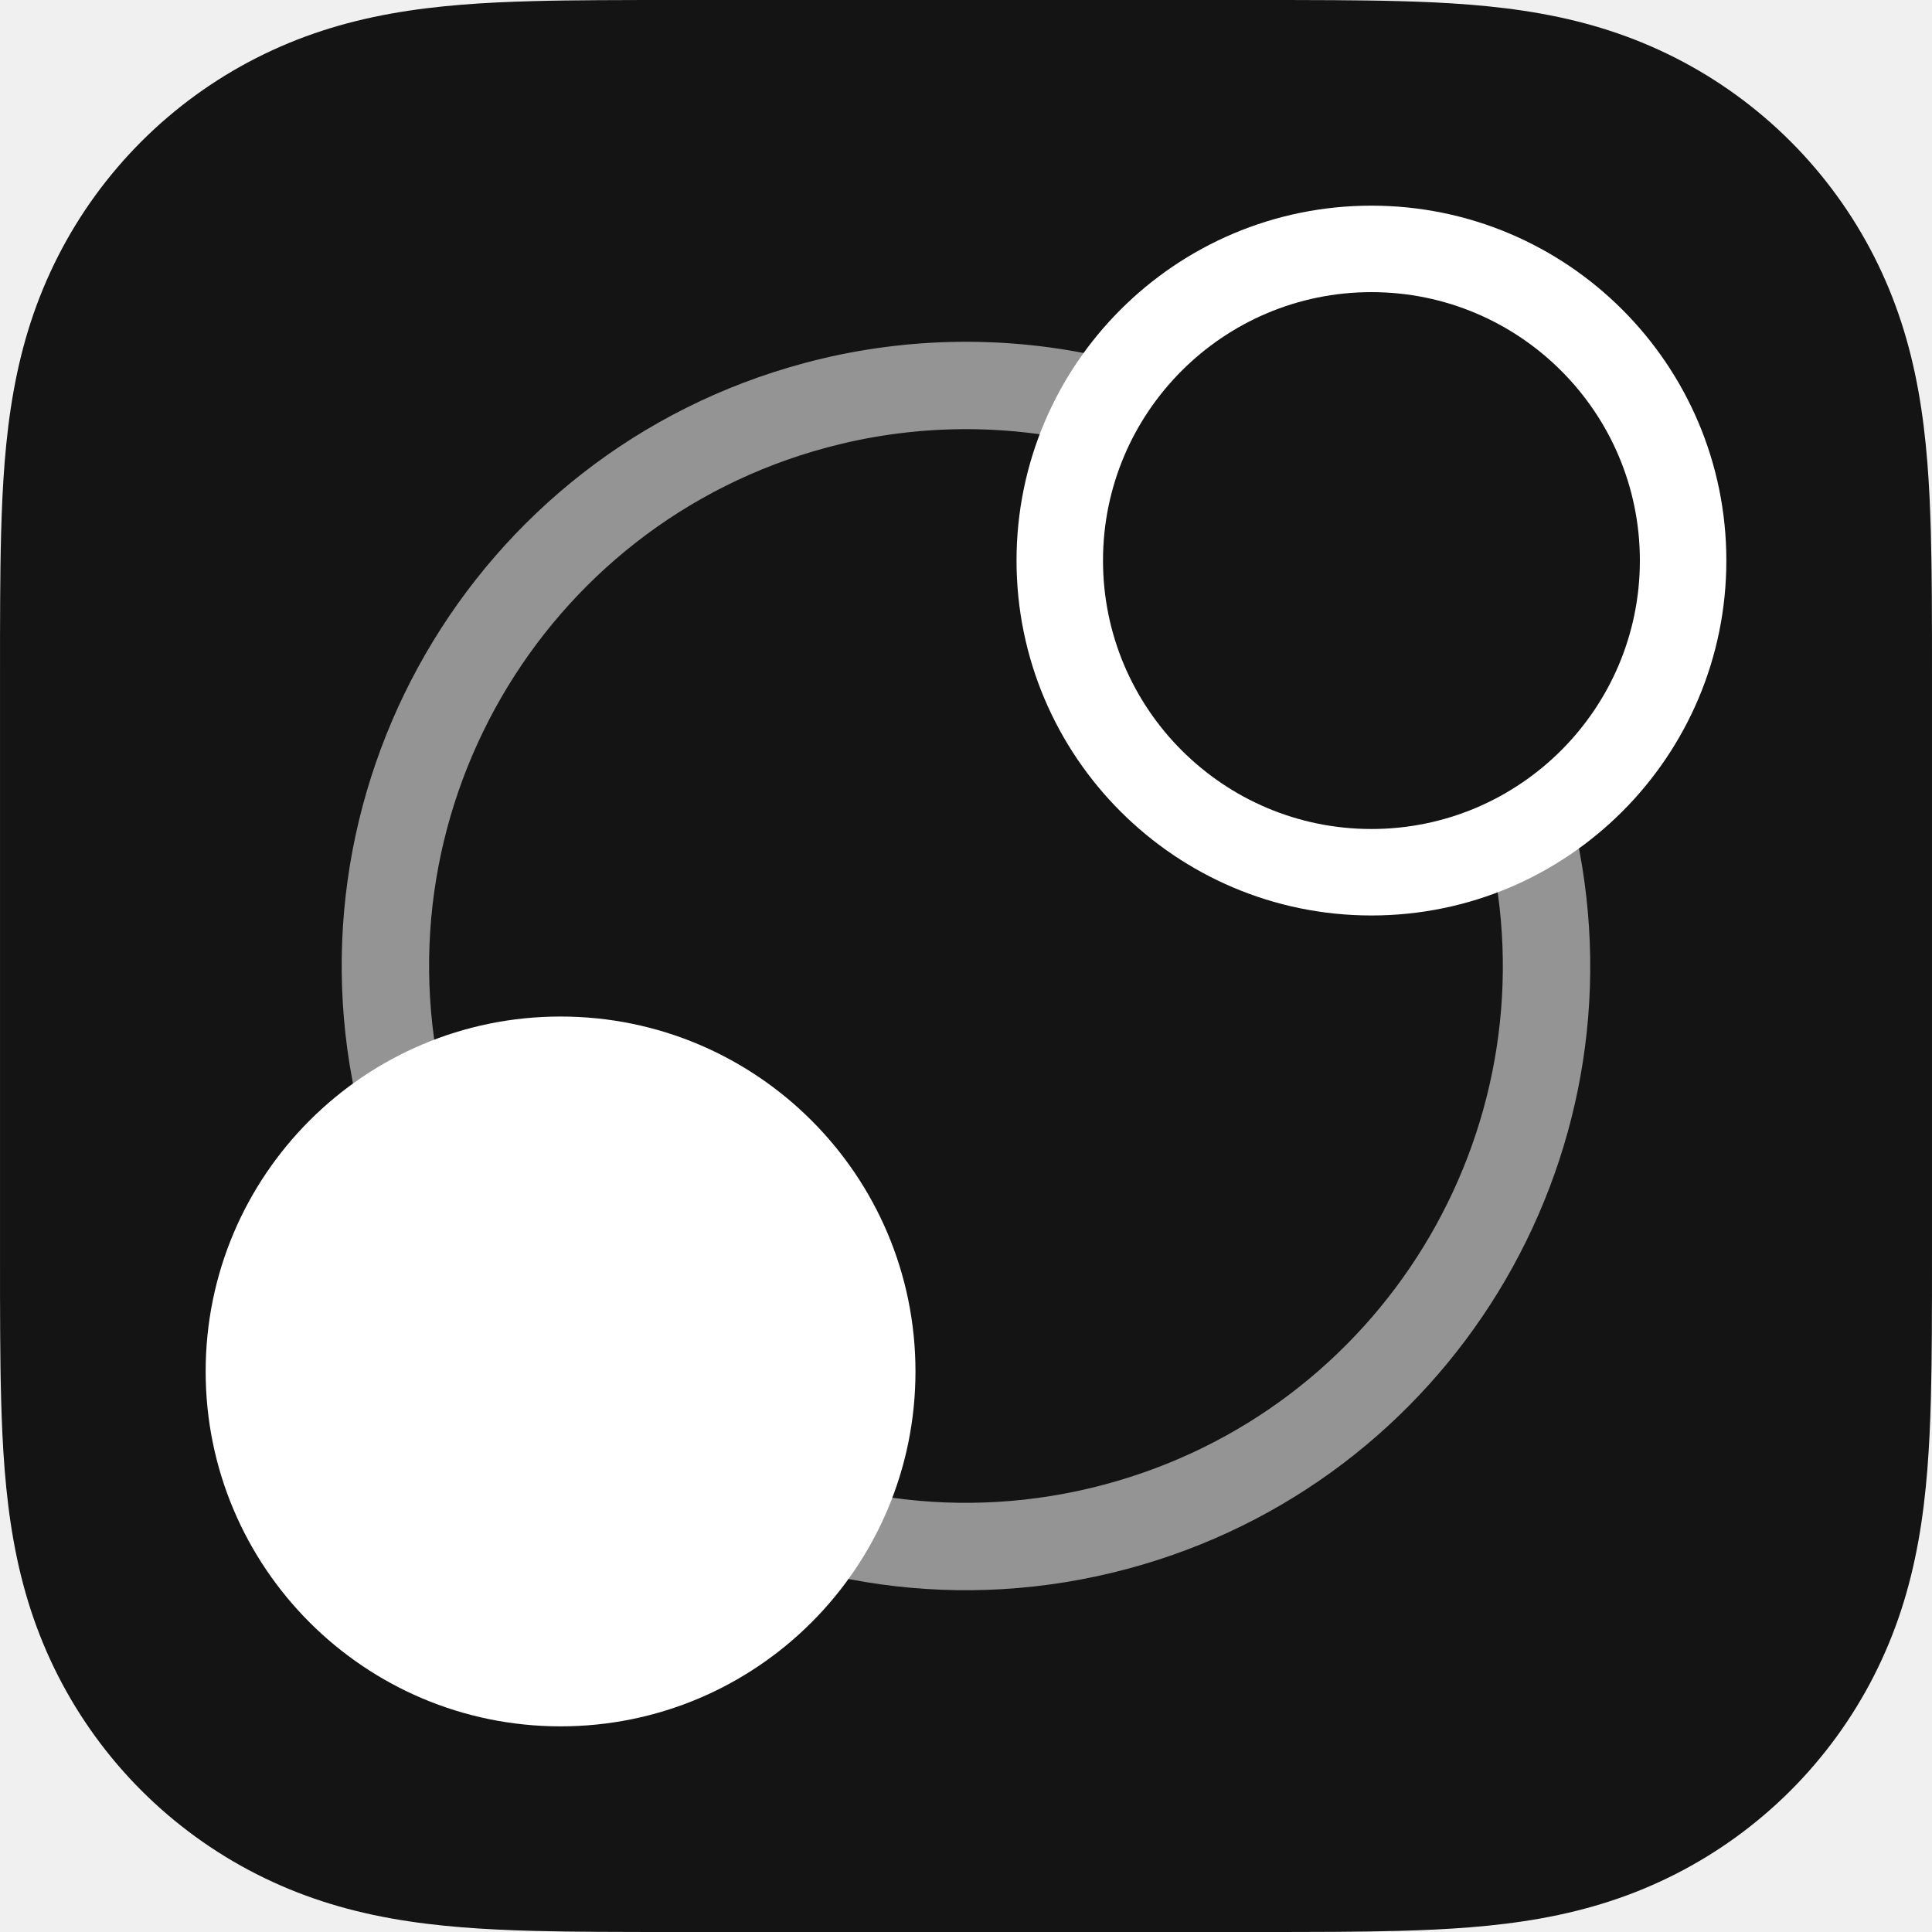
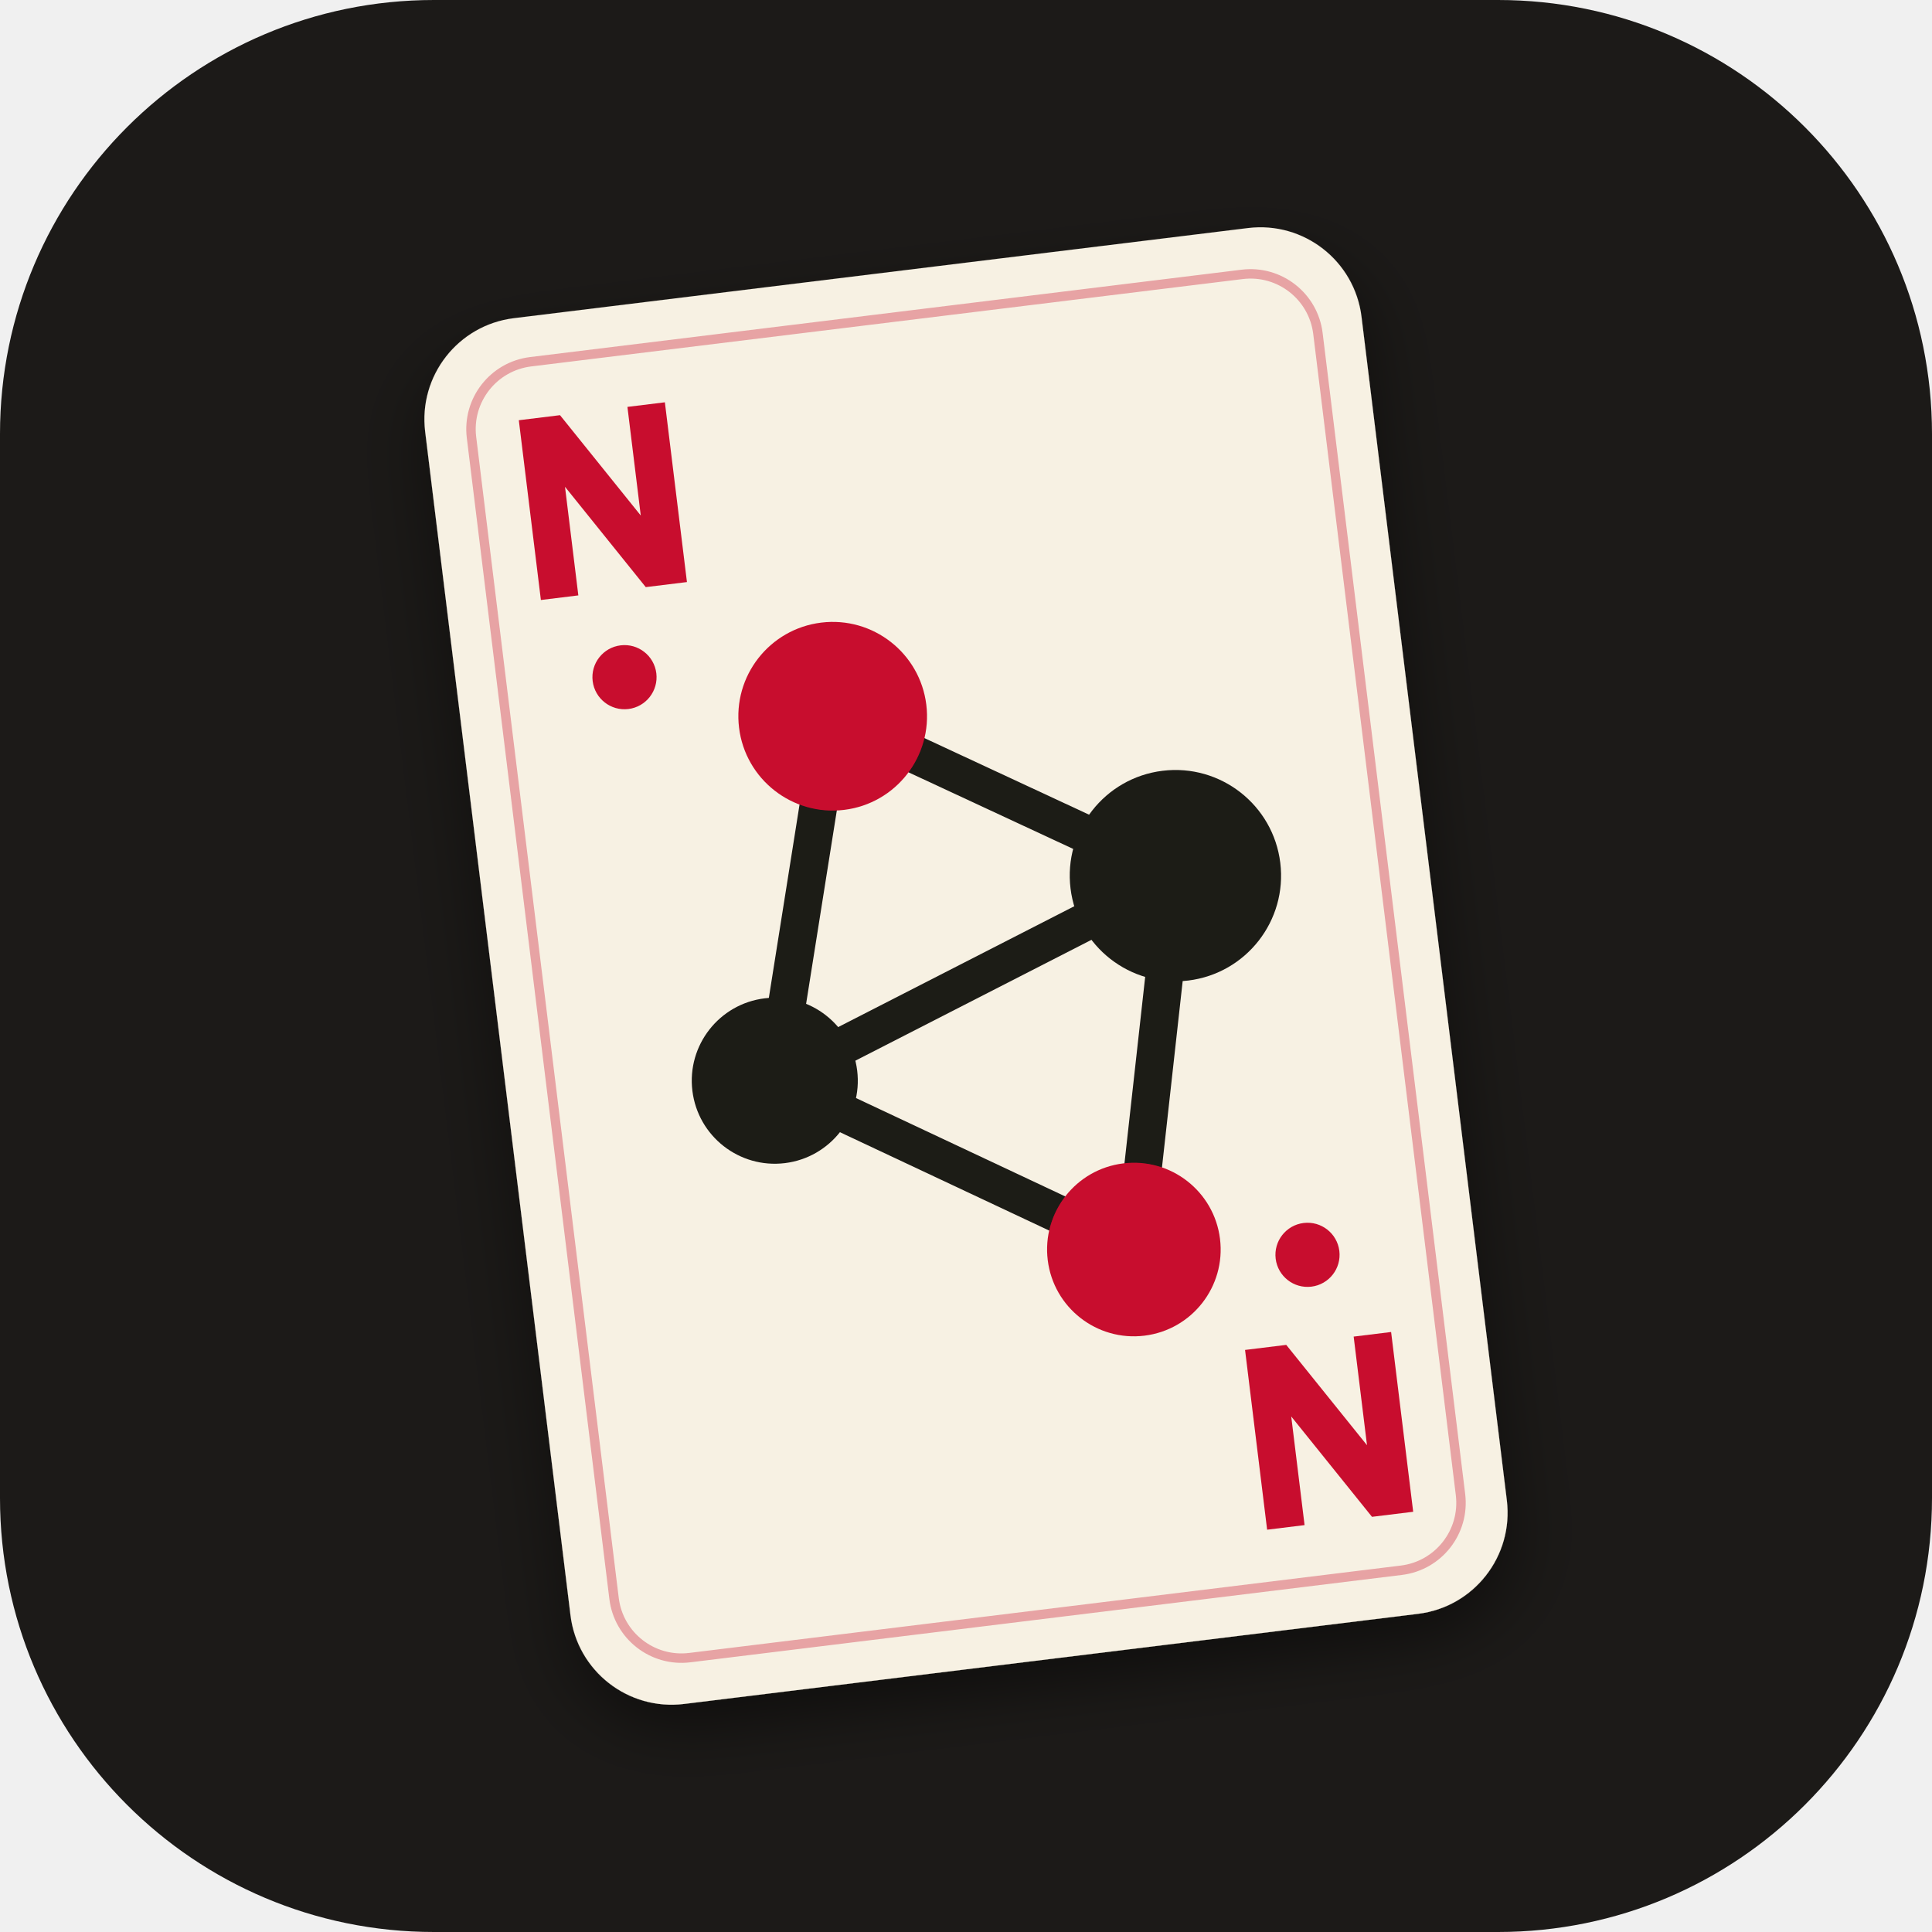
- <svg xmlns="http://www.w3.org/2000/svg" width="100%" height="100%" viewBox="0 0 1024 1024" version="1.1" xml:space="preserve" style="fill-rule:evenodd;clip-rule:evenodd;stroke-linejoin:round;stroke-miterlimit:2;">
-   <path d="M1023.994,665.998C1023.994,679.668 1024,693.336 1023.914,707.006C1023.847,718.519 1023.715,730.031 1023.403,741.541C1022.723,766.623 1021.247,791.924 1016.788,816.727C1012.265,841.89 1004.883,865.309 993.246,888.171C981.808,910.642 966.862,931.205 949.033,949.033C931.205,966.862 910.642,981.808 888.171,993.246C865.309,1004.883 841.89,1012.265 816.727,1016.788C791.924,1021.247 766.623,1022.723 741.541,1023.403C730.031,1023.715 718.519,1023.847 707.006,1023.914C693.336,1024 679.668,1023.994 665.998,1023.994L358.002,1023.994C344.332,1023.994 330.664,1024 316.994,1023.914C305.481,1023.847 293.969,1023.715 282.459,1023.403C257.377,1022.723 232.076,1021.247 207.272,1016.788C182.11,1012.265 158.691,1004.883 135.829,993.246C113.358,981.808 92.795,966.862 74.967,949.033C57.138,931.205 42.192,910.642 30.754,888.171C19.117,865.309 11.735,841.89 7.212,816.727C2.753,791.924 1.277,766.623 0.597,741.541C0.285,730.031 0.153,718.519 0.086,707.006C0,693.336 0.006,679.668 0.006,665.998L0.006,358.002C0.006,344.332 0,330.664 0.086,316.994C0.153,305.481 0.285,293.969 0.597,282.459C1.277,257.377 2.753,232.076 7.212,207.272C11.735,182.11 19.117,158.691 30.754,135.829C42.192,113.358 57.138,92.795 74.967,74.967C92.795,57.138 113.358,42.192 135.829,30.754C158.691,19.117 182.11,11.735 207.272,7.212C232.076,2.753 257.377,1.277 282.459,0.597C293.969,0.285 305.481,0.153 316.994,0.086C330.664,0 344.332,0.006 358.002,0.006L665.998,0.006C679.668,0.006 693.336,0 707.006,0.086C718.519,0.153 730.031,0.285 741.541,0.597C766.623,1.277 791.924,2.753 816.727,7.212C841.89,11.735 865.309,19.117 888.171,30.754C910.642,42.192 931.205,57.138 949.033,74.967C966.862,92.795 981.808,113.358 993.246,135.829C1004.883,158.691 1012.265,182.11 1016.788,207.272C1021.247,232.076 1022.723,257.377 1023.403,282.459C1023.715,293.969 1023.847,305.481 1023.914,316.994C1024,330.664 1023.994,344.332 1023.994,358.002L1023.994,665.998Z" style="fill:rgb(20,20,20);" />
-   <g transform="matrix(1,0,0,1,0.001713,-0.000688)">
-     <g transform="matrix(0.939904,0,0,0.939904,30.76943,30.76674)">
-       <g transform="matrix(-0.232199,0,0,0.232199,1384.404,-416.7918)">
-         <g transform="matrix(0.573992,-2.142166,2.142166,0.573992,-5516.073,4432.117)">
-           <path d="M1234.728,3305.937C871.642,3324.965 587,3624.915 587,3988.5C587,4365.734 893.266,4672 1270.5,4672C1647.734,4672 1954,4365.734 1954,3988.5C1954,3880.637 1928.472,3774.304 1879.503,3678.197L1794.243,3721.64C1836.356,3804.292 1858.31,3895.737 1858.31,3988.5C1858.31,4312.921 1594.921,4576.31 1270.5,4576.31C946.079,4576.31 682.69,4312.921 682.69,3988.5C682.69,3675.817 927.482,3417.86 1239.736,3401.496L1234.728,3305.937Z" style="fill:rgb(148,148,148);" />
-         </g>
-         <g transform="matrix(1.261034,0,0,1.261034,1170.373,-2014.261)">
-           <path d="M1270.5,3305C893.266,3305 587,3611.266 587,3988.5C587,4365.734 893.266,4672 1270.5,4672C1647.734,4672 1954,4365.734 1954,3988.5C1954,3611.266 1647.734,3305 1270.5,3305ZM1270.5,3471.537C1555.819,3471.537 1787.463,3703.181 1787.463,3988.5C1787.463,4273.819 1555.819,4505.463 1270.5,4505.463C985.181,4505.463 753.537,4273.819 753.537,3988.5C753.537,3703.181 985.181,3471.537 1270.5,3471.537Z" style="fill:white;" />
-         </g>
-         <g transform="matrix(1.261034,0,0,1.261034,3139.627,-45.00741)">
-           <circle cx="1270.5" cy="3988.5" r="683.5" style="fill:white;" />
-         </g>
+ <svg xmlns="http://www.w3.org/2000/svg" viewBox="0 0 1024 1024">
+   <defs>
+     <path id="n" d="M0 0H22L58 58V0H78V96H56L20 38V96H0Z" />
+     <filter id="shadow" x="-20%" y="-20%" width="140%" height="140%">
+       <feDropShadow dx="0" dy="14" stdDeviation="18" flood-color="#000" flood-opacity="0.45" />
+     </filter>
+   </defs>
+   <rect x="0" y="0" width="1024" height="1024" rx="230" fill="#1c1a18" />
+   <g transform="rotate(-7 512 512)" filter="url(#shadow)">
+     <rect x="262" y="142" width="500" height="740" rx="54" fill="#f7f1e3" />
+     <rect x="286" y="166" width="452" height="692" rx="36" fill="none" stroke="#c8102e" stroke-width="5" opacity="0.35" />
+     <g fill="#c8102e">
+       <use href="#n" transform="translate(312 196)" />
+       <circle cx="351" cy="338" r="17" />
+       <g transform="rotate(180 512 512)">
+         <use href="#n" transform="translate(312 196)" />
+         <circle cx="351" cy="338" r="17" />
      </g>
    </g>
+     <g stroke="#1c1a18" stroke-width="20" stroke-linecap="round">
+       <line x1="458" y1="372" x2="628" y2="478" />
+       <line x1="458" y1="372" x2="404" y2="560" />
+       <line x1="404" y1="560" x2="628" y2="478" />
+       <line x1="628" y1="478" x2="582" y2="672" />
+       <line x1="404" y1="560" x2="582" y2="672" />
+     </g>
+     <circle cx="458" cy="372" r="50" fill="#c8102e" />
+     <circle cx="628" cy="478" r="56" fill="#1c1a18" />
+     <circle cx="404" cy="560" r="44" fill="#1c1a18" />
+     <circle cx="582" cy="672" r="46" fill="#c8102e" />
  </g>
</svg>
